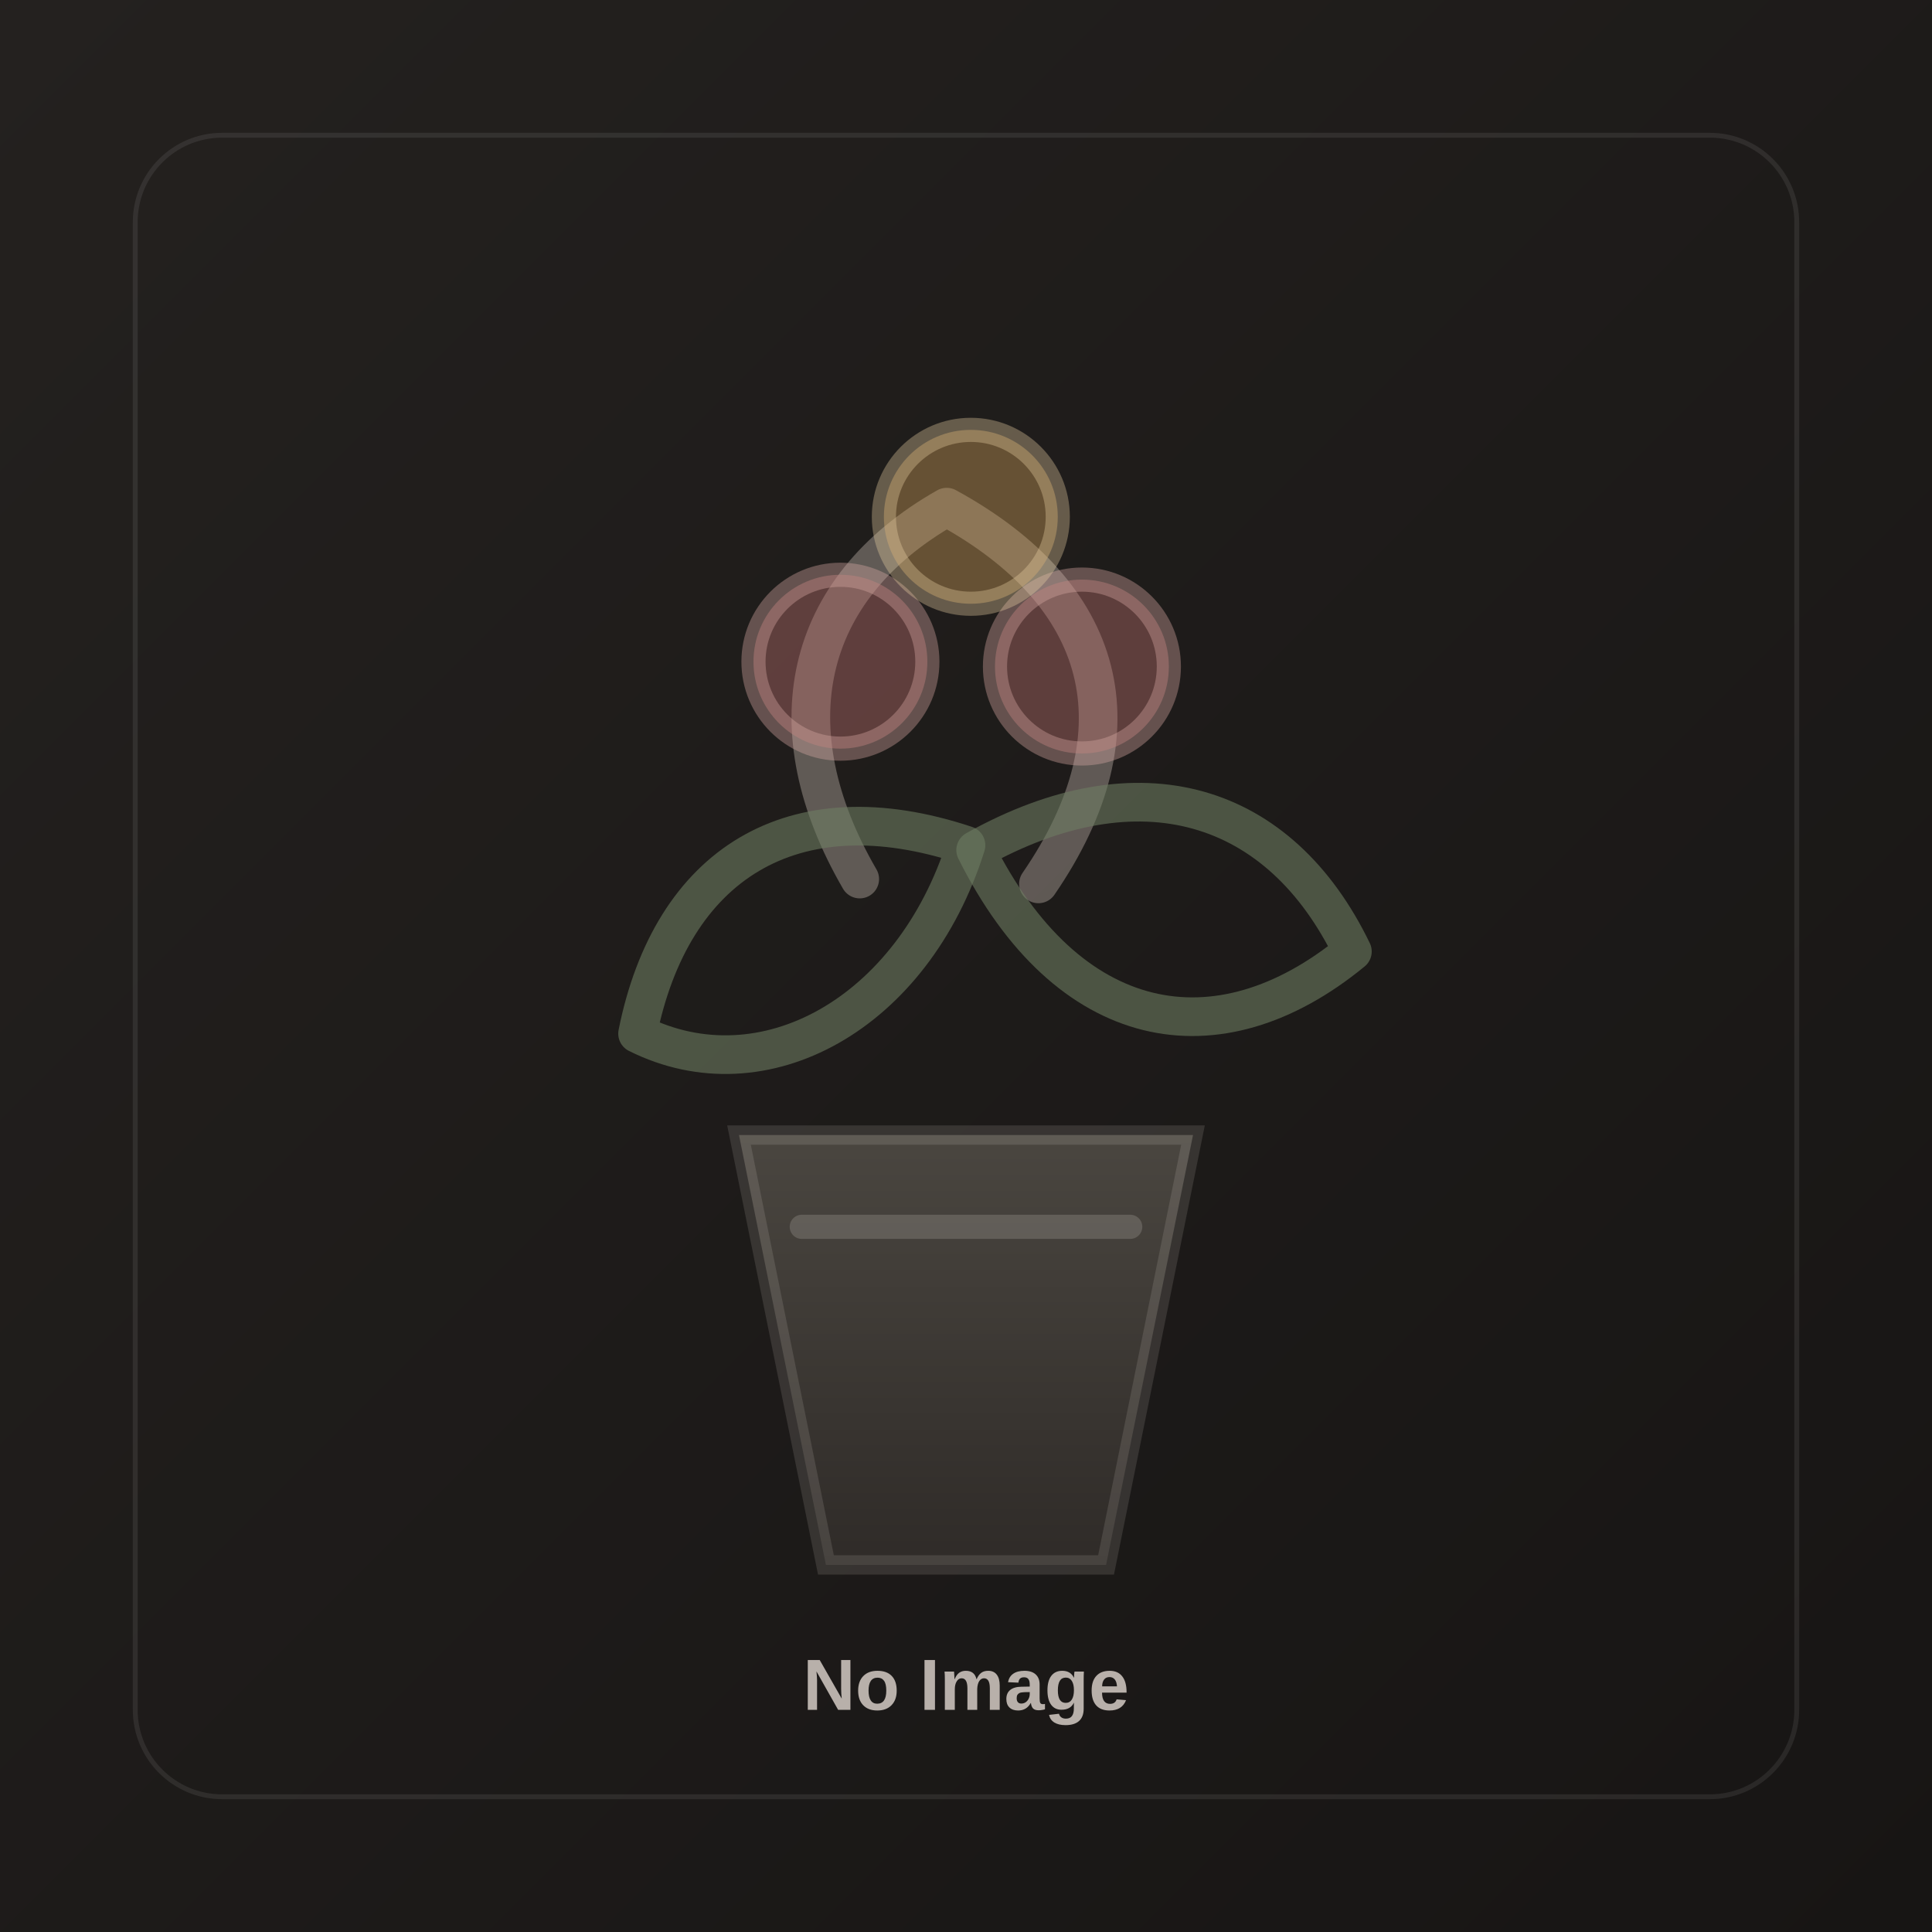
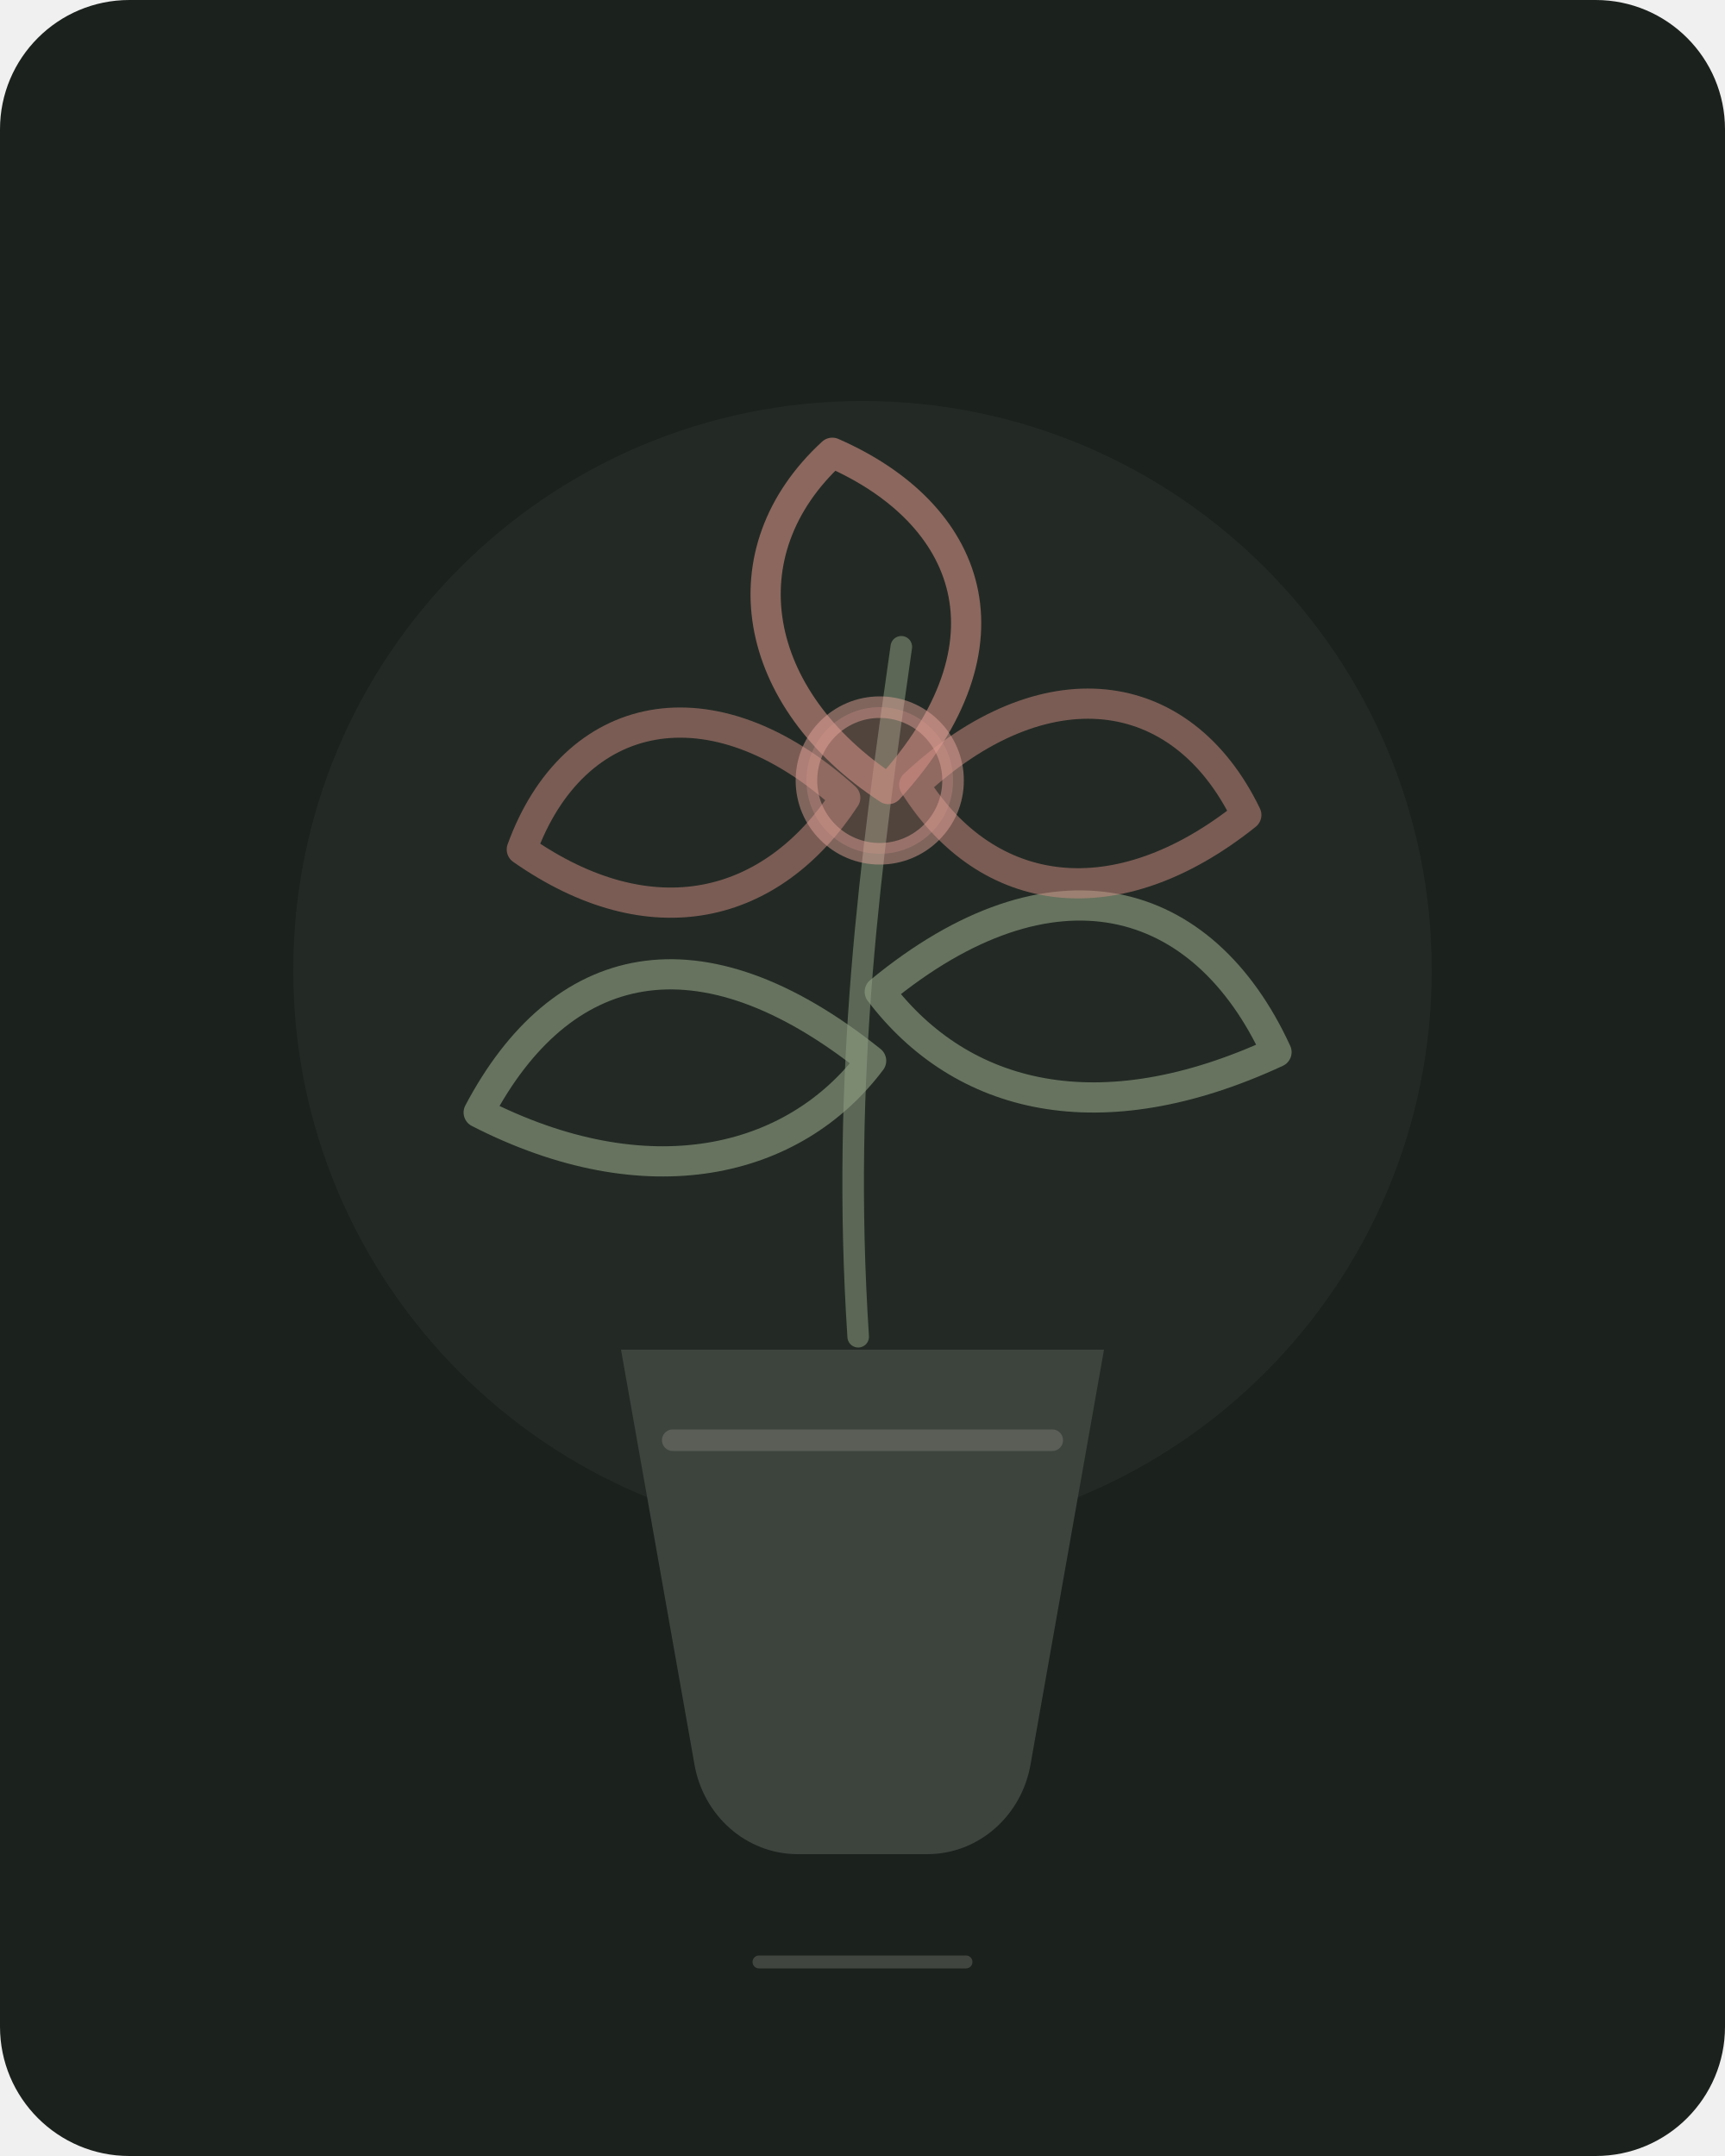
- <svg xmlns="http://www.w3.org/2000/svg" width="400" height="400" viewBox="0 0 400 400" role="img" aria-labelledby="title desc">
-   <defs>
-     <linearGradient id="bg" x1="0" y1="0" x2="1" y2="1">
-       <stop offset="0" stop-color="#24211f" />
-       <stop offset="1" stop-color="#171514" />
-     </linearGradient>
-     <linearGradient id="vase" x1="0" y1="0" x2="0" y2="1">
-       <stop offset="0" stop-color="#4a4640" />
-       <stop offset="1" stop-color="#2f2b28" />
-     </linearGradient>
-   </defs>
-   <rect width="400" height="400" fill="url(#bg)" />
-   <rect x="28" y="28" width="344" height="344" rx="18" fill="none" stroke="#ffffff" stroke-opacity="0.08" />
+ <svg xmlns="http://www.w3.org/2000/svg" width="400" height="500" viewBox="0 0 400 500" role="img" aria-labelledby="title desc">
+   <rect width="400" height="500" rx="30" fill="#1b211d" />
+   <circle cx="200" cy="225" r="132" fill="#252c27" fill-opacity="0.88" />
  <g fill="none" stroke-linecap="round" stroke-linejoin="round">
-     <path d="M178 182 C160 151 166 122 196 105 C229 123 237 151 215 183" stroke="#8f8780" stroke-opacity="0.58" stroke-width="8" />
-     <path d="M200 175 C189 210 158 227 132 214 C139 179 164 163 200 175Z" stroke="#6f7f62" stroke-opacity="0.58" stroke-width="8" />
-     <path d="M202 176 C236 157 265 166 280 197 C252 220 221 214 202 176Z" stroke="#6f7f62" stroke-opacity="0.58" stroke-width="8" />
-     <circle cx="174" cy="137" r="18" fill="#b76f6b" fill-opacity="0.42" stroke="#d8aaa3" stroke-opacity="0.38" stroke-width="5" />
-     <circle cx="224" cy="138" r="18" fill="#b76f6b" fill-opacity="0.42" stroke="#d8aaa3" stroke-opacity="0.38" stroke-width="5" />
-     <circle cx="201" cy="107" r="18" fill="#d0a15c" fill-opacity="0.4" stroke="#ead0a3" stroke-opacity="0.35" stroke-width="5" />
+     <path d="M199 310C195 249 202 199 209 150" stroke="#91a083" stroke-opacity="0.52" stroke-width="5" />
+     <path d="M202 246C162 214 130 222 111 258C150 278 184 270 202 246Z" stroke="#91a083" stroke-opacity="0.62" stroke-width="7" />
+     <path d="M204 230C244 197 279 207 296 244C255 263 223 255 204 230Z" stroke="#91a083" stroke-opacity="0.62" stroke-width="7" />
+     <path d="M206 183C174 162 168 128 193 105C225 119 237 149 206 183Z" stroke="#d28f84" stroke-opacity="0.6" stroke-width="7" />
+     <path d="M212 182C242 154 274 158 289 189C259 213 229 209 212 182Z" stroke="#d28f84" stroke-opacity="0.5" stroke-width="7" />
+     <path d="M196 185C165 157 133 164 121 197C151 218 179 211 196 185Z" stroke="#d28f84" stroke-opacity="0.5" stroke-width="7" />
+     <circle cx="204" cy="181" r="17" fill="#d28f84" fill-opacity="0.26" stroke="#e5a69b" stroke-opacity="0.48" stroke-width="5" />
  </g>
-   <path d="M153 235 H247 L229 324 H171 Z" fill="url(#vase)" stroke="#fff7ed" stroke-opacity="0.12" stroke-width="4" />
-   <path d="M166 254 H234" stroke="#fff7ed" stroke-opacity="0.16" stroke-width="5" stroke-linecap="round" />
-   <text x="200" y="354" font-family="Arial, sans-serif" font-size="15" font-weight="700" fill="#b8b0aa" text-anchor="middle">No Image</text>
+   <path d="M144 313H256L239 409C237 421 227 430 215 430H185C173 430 163 421 161 409L144 313Z" fill="#3d443e" />
+   <path d="M156 334H244" stroke="#f3eadc" stroke-opacity="0.16" stroke-width="5" stroke-linecap="round" />
+   <path d="M176 455H224" stroke="#f3eadc" stroke-opacity="0.18" stroke-width="3" stroke-linecap="round" />
</svg>
